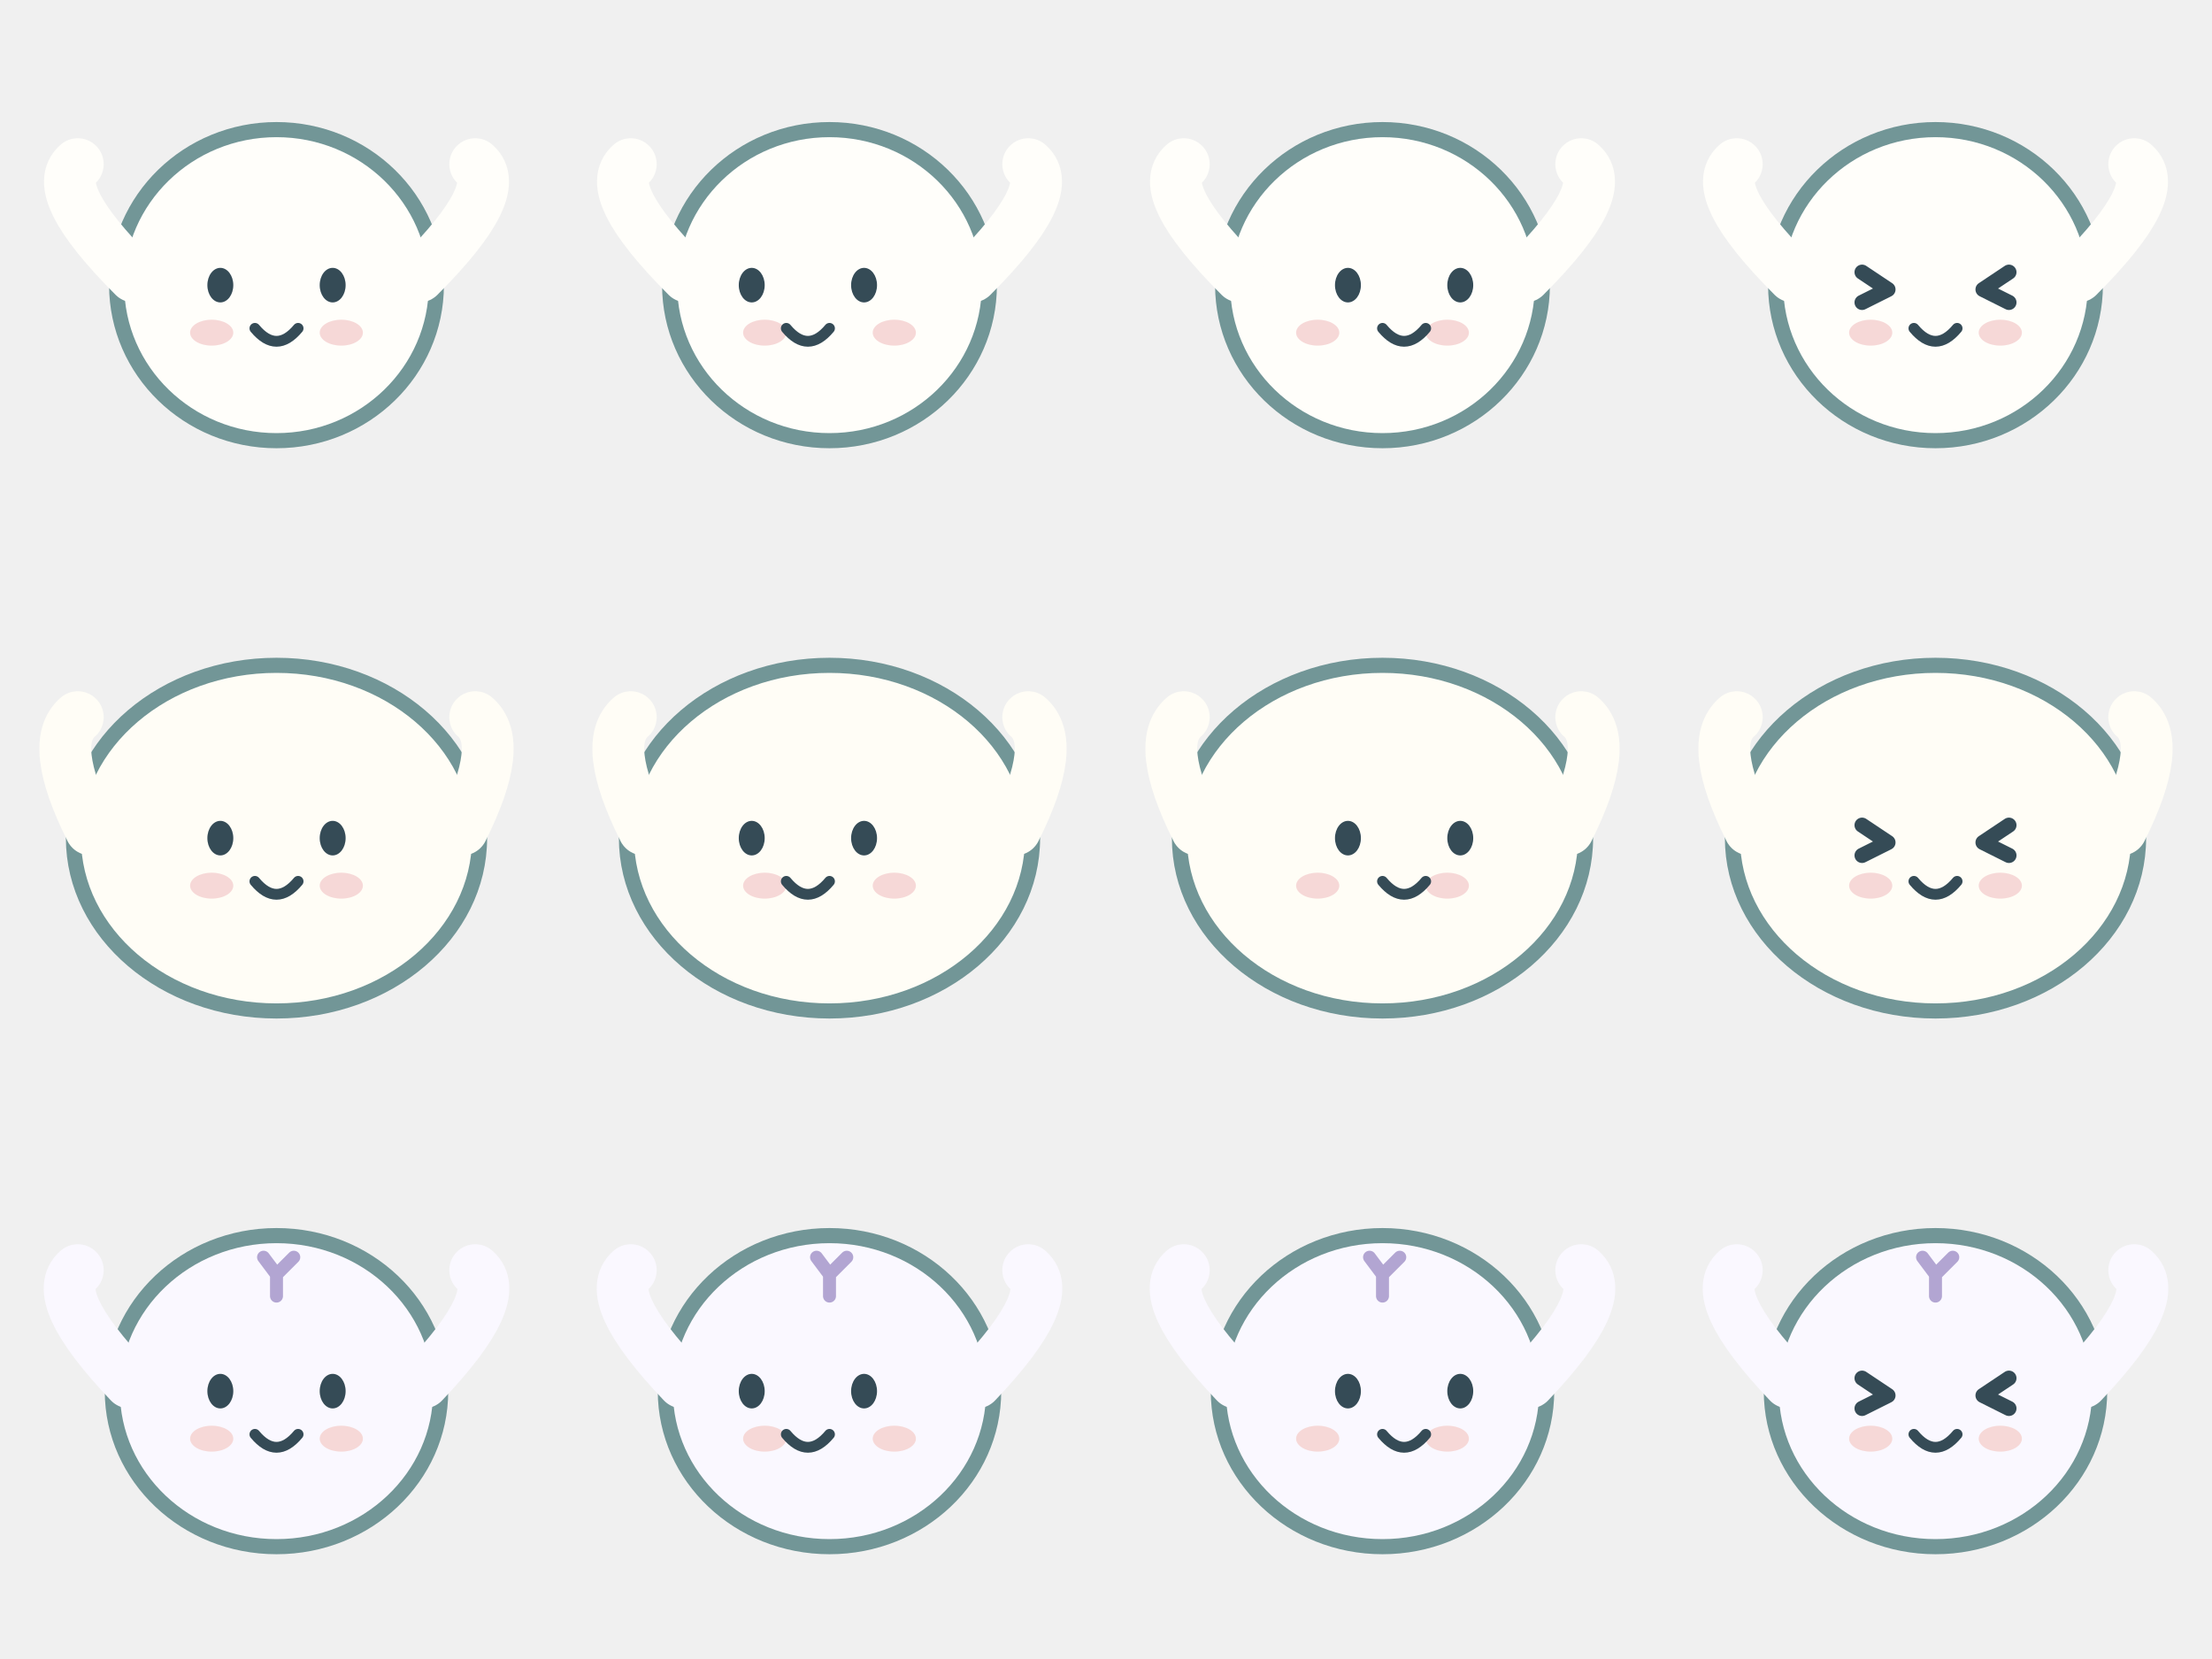
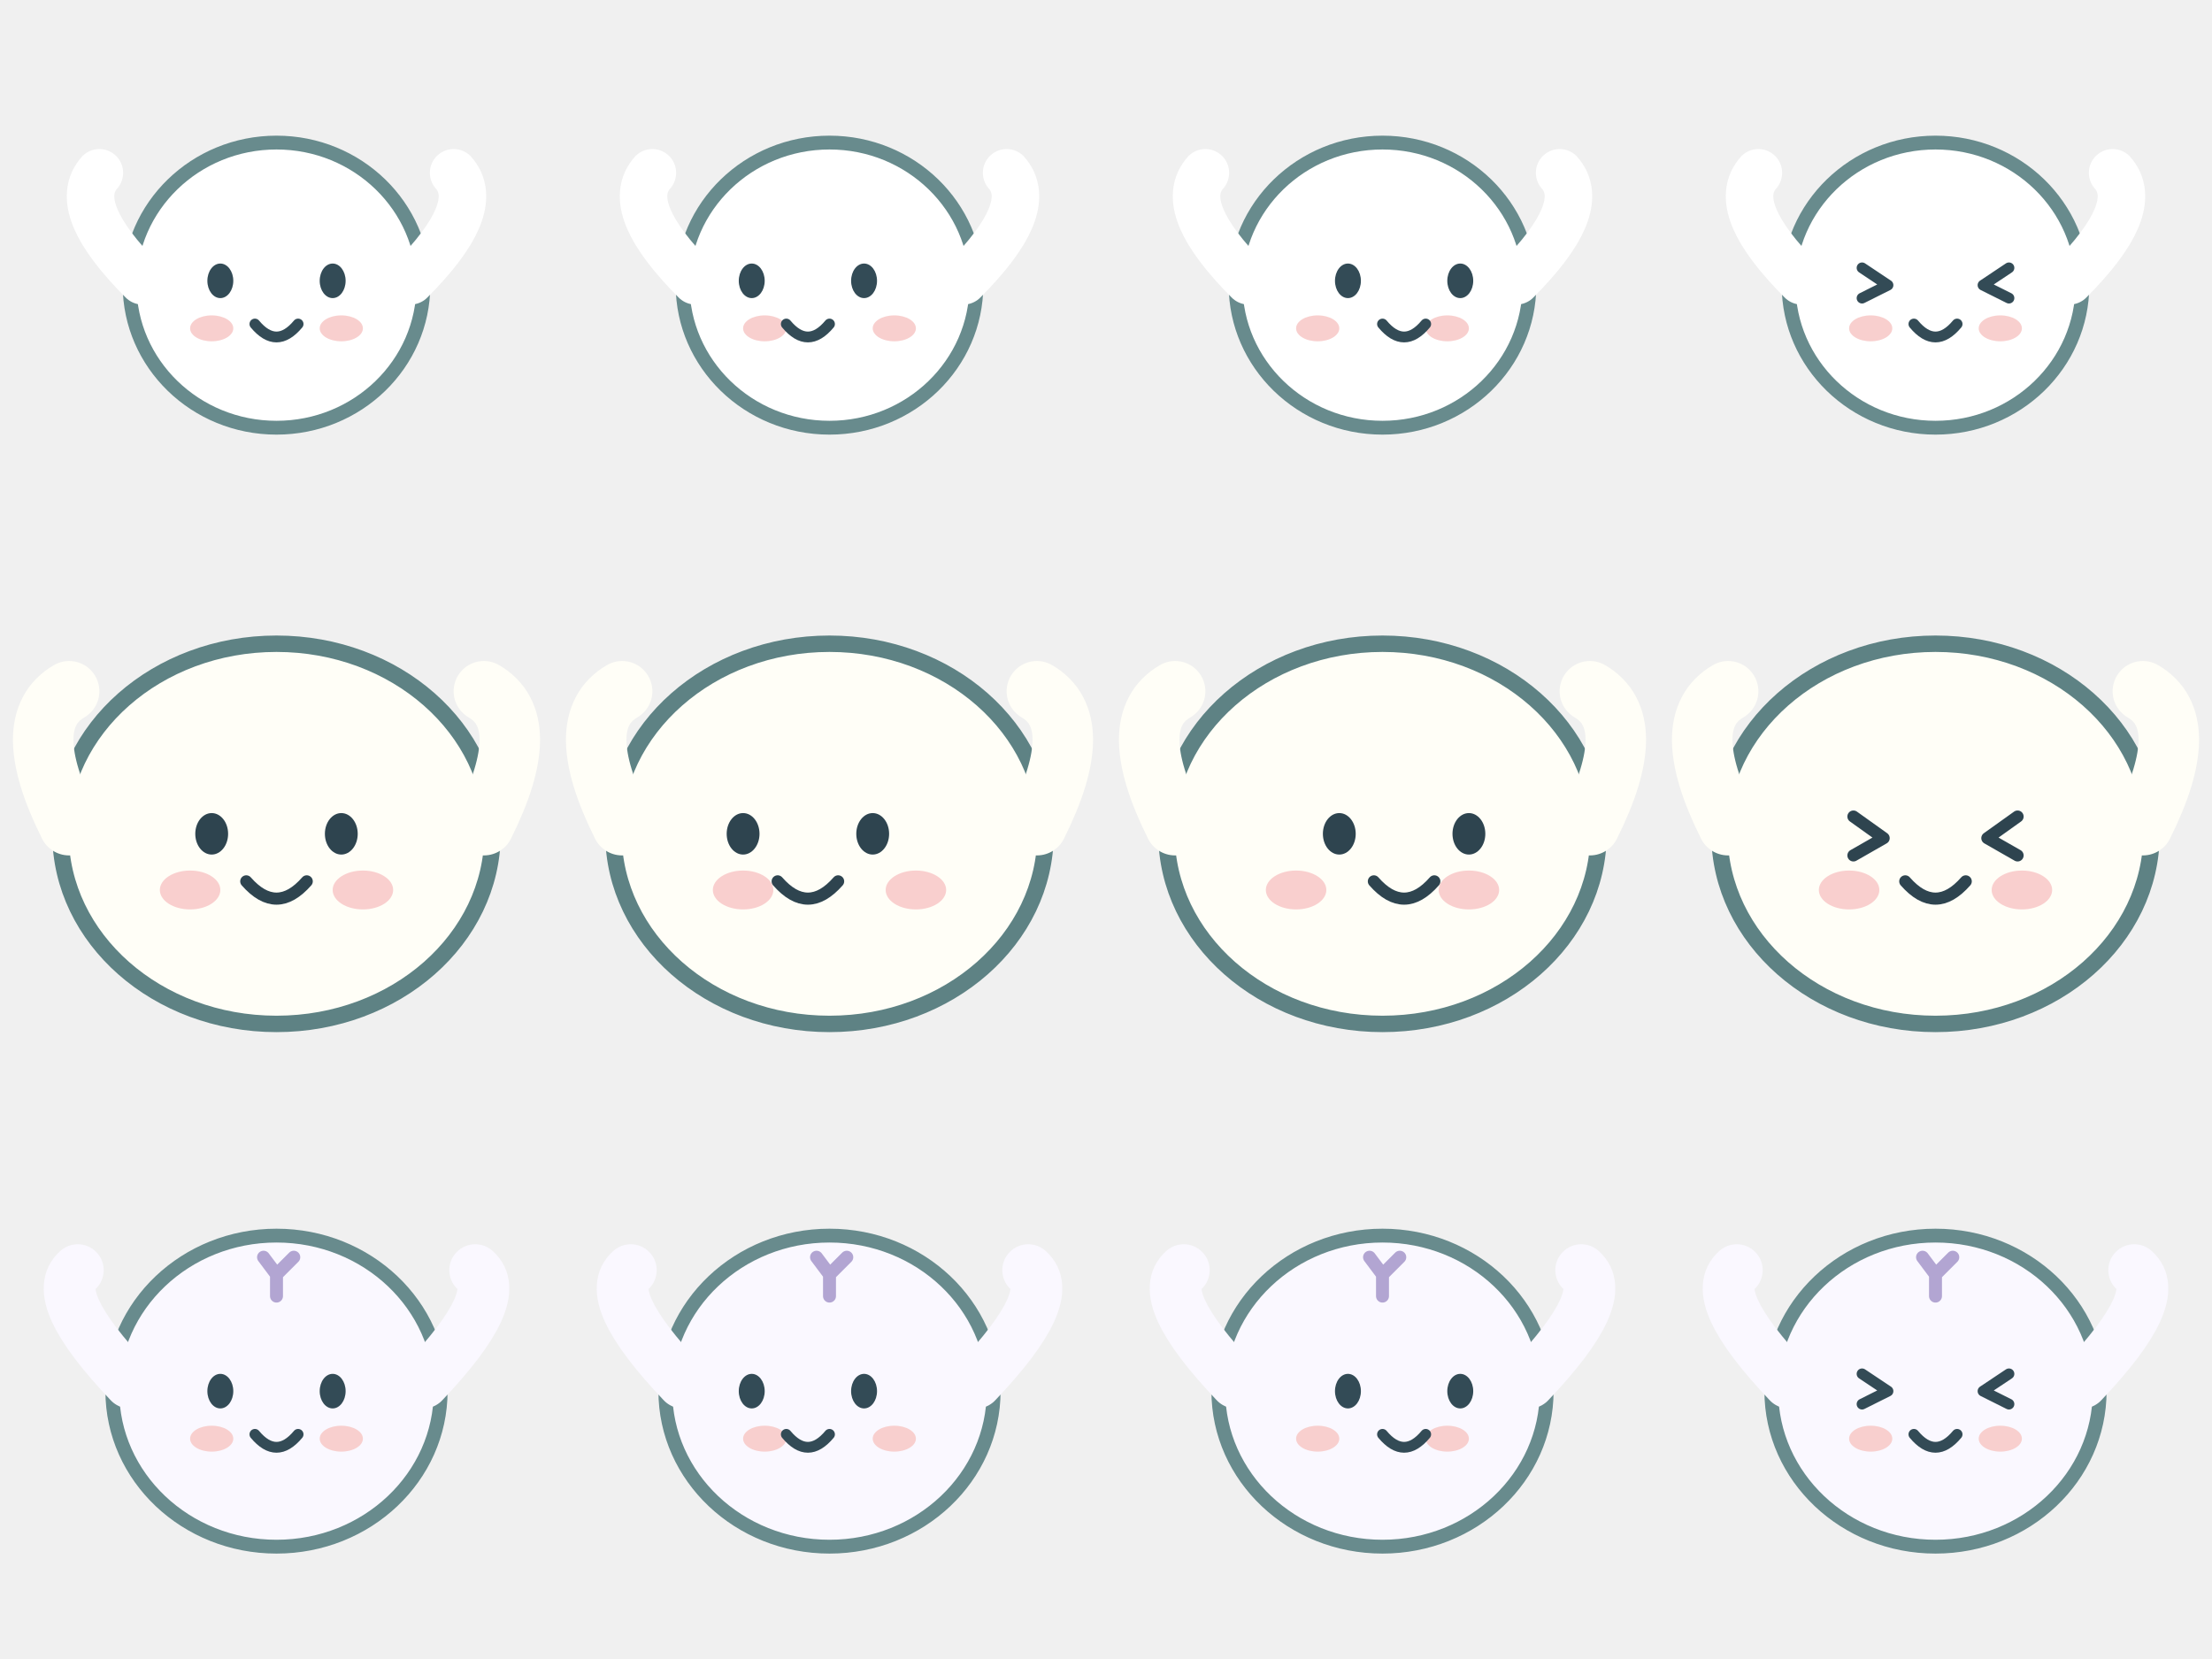
<svg xmlns="http://www.w3.org/2000/svg" width="512" height="384" viewBox="0 0 512 384">
-   <g transform="translate(0 0)" stroke="#729697" stroke-width="3.5" stroke-linecap="round" stroke-linejoin="round">
-     <ellipse cx="64" cy="66" rx="37" ry="36" fill="#fffefa" />
-     <path d="M 31 64 Q 11 44 18 38 M 97 64 Q 117 44 110 38" fill="none" stroke="#fffefa" stroke-width="12" />
-     <ellipse cx="49" cy="77" rx="5" ry="3" fill="#f6d8d7" stroke="none" />
-     <ellipse cx="79" cy="77" rx="5" ry="3" fill="#f6d8d7" stroke="none" />
-     <g fill="#354b56" stroke="none">
+   <g transform="translate(0 0)" stroke="#688b8d" stroke-width="3.2" stroke-linecap="round" stroke-linejoin="round">
+     <ellipse cx="64" cy="66" rx="34" ry="33" fill="#ffffff" />
+     <path d="M 33 65 Q 16 48 23 40 M 95 65 Q 112 48 105 40" fill="none" stroke="#ffffff" stroke-width="11" />
+     <ellipse cx="49" cy="76" rx="5" ry="3" fill="#f8cfce" stroke="none" />
+     <ellipse cx="79" cy="76" rx="5" ry="3" fill="#f8cfce" stroke="none" />
+     <g fill="#334b56" stroke="none">
+       <ellipse cx="51" cy="65" rx="3" ry="4" />
+       <ellipse cx="77" cy="65" rx="3" ry="4" />
+     </g>
+     <path d="M 59 75 Q 64 81 69 75" fill="none" stroke="#334b56" stroke-width="2.5" />
+   </g>
+   <g transform="translate(128 0)" stroke="#688b8d" stroke-width="3.2" stroke-linecap="round" stroke-linejoin="round">
+     <ellipse cx="64" cy="66" rx="34" ry="33" fill="#ffffff" />
+     <path d="M 33 65 Q 16 48 23 40 M 95 65 Q 112 48 105 40" fill="none" stroke="#ffffff" stroke-width="11" />
+     <ellipse cx="49" cy="76" rx="5" ry="3" fill="#f8cfce" stroke="none" />
+     <ellipse cx="79" cy="76" rx="5" ry="3" fill="#f8cfce" stroke="none" />
+     <g fill="#334b56" stroke="none">
+       <ellipse cx="46" cy="65" rx="3" ry="4" />
+       <ellipse cx="72" cy="65" rx="3" ry="4" />
+     </g>
+     <path d="M 54 75 Q 59 81 64 75" fill="none" stroke="#334b56" stroke-width="2.5" />
+   </g>
+   <g transform="translate(256 0)" stroke="#688b8d" stroke-width="3.2" stroke-linecap="round" stroke-linejoin="round">
+     <ellipse cx="64" cy="66" rx="34" ry="33" fill="#ffffff" />
+     <path d="M 33 65 Q 16 48 23 40 M 95 65 Q 112 48 105 40" fill="none" stroke="#ffffff" stroke-width="11" />
+     <ellipse cx="49" cy="76" rx="5" ry="3" fill="#f8cfce" stroke="none" />
+     <ellipse cx="79" cy="76" rx="5" ry="3" fill="#f8cfce" stroke="none" />
+     <g fill="#334b56" stroke="none">
+       <ellipse cx="56" cy="65" rx="3" ry="4" />
+       <ellipse cx="82" cy="65" rx="3" ry="4" />
+     </g>
+     <path d="M 64 75 Q 69 81 74 75" fill="none" stroke="#334b56" stroke-width="2.5" />
+   </g>
+   <g transform="translate(384 0)" stroke="#688b8d" stroke-width="3.2" stroke-linecap="round" stroke-linejoin="round">
+     <ellipse cx="64" cy="66" rx="34" ry="33" fill="#ffffff" />
+     <path d="M 33 65 Q 16 48 23 40 M 95 65 Q 112 48 105 40" fill="none" stroke="#ffffff" stroke-width="11" />
+     <ellipse cx="49" cy="76" rx="5" ry="3" fill="#f8cfce" stroke="none" />
+     <ellipse cx="79" cy="76" rx="5" ry="3" fill="#f8cfce" stroke="none" />
+     <path d="M 47 62 L 53 66 L 47 69 M 81 62 L 75 66 L 81 69" fill="none" stroke="#334b56" stroke-width="2.5" />
+     <path d="M 59 75 Q 64 81 69 75" fill="none" stroke="#334b56" stroke-width="2.5" />
+   </g>
+   <g transform="translate(0 128)" stroke="#5e8284" stroke-width="3.8" stroke-linecap="round" stroke-linejoin="round">
+     <ellipse cx="64" cy="65" rx="50" ry="44" fill="#fffef7" />
+     <path d="M 16 63 Q 4 39 16 32 M 112 63 Q 124 39 112 32" fill="none" stroke="#fffef7" stroke-width="14" />
+     <ellipse cx="44" cy="78" rx="7" ry="4.5" fill="#f9cfce" stroke="none" />
+     <ellipse cx="84" cy="78" rx="7" ry="4.5" fill="#f9cfce" stroke="none" />
+     <g fill="#2e444f" stroke="none">
+       <ellipse cx="49" cy="65" rx="3.8" ry="4.8" />
+       <ellipse cx="79" cy="65" rx="3.8" ry="4.8" />
+     </g>
+     <path d="M 57 76 Q 64 84 71 76" fill="none" stroke="#2e444f" stroke-width="2.8" />
+   </g>
+   <g transform="translate(128 128)" stroke="#5e8284" stroke-width="3.8" stroke-linecap="round" stroke-linejoin="round">
+     <ellipse cx="64" cy="65" rx="50" ry="44" fill="#fffef7" />
+     <path d="M 16 63 Q 4 39 16 32 M 112 63 Q 124 39 112 32" fill="none" stroke="#fffef7" stroke-width="14" />
+     <ellipse cx="44" cy="78" rx="7" ry="4.5" fill="#f9cfce" stroke="none" />
+     <ellipse cx="84" cy="78" rx="7" ry="4.5" fill="#f9cfce" stroke="none" />
+     <g fill="#2e444f" stroke="none">
+       <ellipse cx="44" cy="65" rx="3.8" ry="4.8" />
+       <ellipse cx="74" cy="65" rx="3.8" ry="4.8" />
+     </g>
+     <path d="M 52 76 Q 59 84 66 76" fill="none" stroke="#2e444f" stroke-width="2.8" />
+   </g>
+   <g transform="translate(256 128)" stroke="#5e8284" stroke-width="3.8" stroke-linecap="round" stroke-linejoin="round">
+     <ellipse cx="64" cy="65" rx="50" ry="44" fill="#fffef7" />
+     <path d="M 16 63 Q 4 39 16 32 M 112 63 Q 124 39 112 32" fill="none" stroke="#fffef7" stroke-width="14" />
+     <ellipse cx="44" cy="78" rx="7" ry="4.5" fill="#f9cfce" stroke="none" />
+     <ellipse cx="84" cy="78" rx="7" ry="4.5" fill="#f9cfce" stroke="none" />
+     <g fill="#2e444f" stroke="none">
+       <ellipse cx="54" cy="65" rx="3.8" ry="4.8" />
+       <ellipse cx="84" cy="65" rx="3.8" ry="4.8" />
+     </g>
+     <path d="M 62 76 Q 69 84 76 76" fill="none" stroke="#2e444f" stroke-width="2.8" />
+   </g>
+   <g transform="translate(384 128)" stroke="#5e8284" stroke-width="3.8" stroke-linecap="round" stroke-linejoin="round">
+     <ellipse cx="64" cy="65" rx="50" ry="44" fill="#fffef7" />
+     <path d="M 16 63 Q 4 39 16 32 M 112 63 Q 124 39 112 32" fill="none" stroke="#fffef7" stroke-width="14" />
+     <ellipse cx="44" cy="78" rx="7" ry="4.5" fill="#f9cfce" stroke="none" />
+     <ellipse cx="84" cy="78" rx="7" ry="4.5" fill="#f9cfce" stroke="none" />
+     <path d="M 45 61 L 52 66 L 45 70 M 83 61 L 76 66 L 83 70" fill="none" stroke="#2e444f" stroke-width="2.8" />
+     <path d="M 57 76 Q 64 84 71 76" fill="none" stroke="#2e444f" stroke-width="2.8" />
+   </g>
+   <g transform="translate(0 256)" stroke="#688b8d" stroke-width="3.2" stroke-linecap="round" stroke-linejoin="round">
+     <ellipse cx="64" cy="66" rx="38" ry="36" fill="#faf8ff" />
+     <path d="M 30 64 Q 11 44 18 38 M 98 64 Q 117 44 110 38" fill="none" stroke="#faf8ff" stroke-width="12" />
+     <ellipse cx="49" cy="77" rx="5" ry="3" fill="#f8cfce" stroke="none" />
+     <ellipse cx="79" cy="77" rx="5" ry="3" fill="#f8cfce" stroke="none" />
+     <g fill="#334b56" stroke="none">
      <ellipse cx="51" cy="66" rx="3" ry="4" />
      <ellipse cx="77" cy="66" rx="3" ry="4" />
    </g>
-     <path d="M 59 76 Q 64 82 69 76" fill="none" stroke="#354b56" stroke-width="2.5" />
+     <path d="M 59 76 Q 64 82 69 76" fill="none" stroke="#334b56" stroke-width="2.5" />
+     <path d="M 61 35 L 64 39 L 68 35 M 64 39 L 64 44" fill="none" stroke="#b2a5d2" stroke-width="3" />
  </g>
-   <g transform="translate(128 0)" stroke="#729697" stroke-width="3.5" stroke-linecap="round" stroke-linejoin="round">
-     <ellipse cx="64" cy="66" rx="37" ry="36" fill="#fffefa" />
-     <path d="M 31 64 Q 11 44 18 38 M 97 64 Q 117 44 110 38" fill="none" stroke="#fffefa" stroke-width="12" />
-     <ellipse cx="49" cy="77" rx="5" ry="3" fill="#f6d8d7" stroke="none" />
-     <ellipse cx="79" cy="77" rx="5" ry="3" fill="#f6d8d7" stroke="none" />
-     <g fill="#354b56" stroke="none">
+   <g transform="translate(128 256)" stroke="#688b8d" stroke-width="3.2" stroke-linecap="round" stroke-linejoin="round">
+     <ellipse cx="64" cy="66" rx="38" ry="36" fill="#faf8ff" />
+     <path d="M 30 64 Q 11 44 18 38 M 98 64 Q 117 44 110 38" fill="none" stroke="#faf8ff" stroke-width="12" />
+     <ellipse cx="49" cy="77" rx="5" ry="3" fill="#f8cfce" stroke="none" />
+     <ellipse cx="79" cy="77" rx="5" ry="3" fill="#f8cfce" stroke="none" />
+     <g fill="#334b56" stroke="none">
      <ellipse cx="46" cy="66" rx="3" ry="4" />
      <ellipse cx="72" cy="66" rx="3" ry="4" />
    </g>
-     <path d="M 54 76 Q 59 82 64 76" fill="none" stroke="#354b56" stroke-width="2.5" />
+     <path d="M 54 76 Q 59 82 64 76" fill="none" stroke="#334b56" stroke-width="2.5" />
+     <path d="M 61 35 L 64 39 L 68 35 M 64 39 L 64 44" fill="none" stroke="#b2a5d2" stroke-width="3" />
  </g>
-   <g transform="translate(256 0)" stroke="#729697" stroke-width="3.5" stroke-linecap="round" stroke-linejoin="round">
-     <ellipse cx="64" cy="66" rx="37" ry="36" fill="#fffefa" />
-     <path d="M 31 64 Q 11 44 18 38 M 97 64 Q 117 44 110 38" fill="none" stroke="#fffefa" stroke-width="12" />
-     <ellipse cx="49" cy="77" rx="5" ry="3" fill="#f6d8d7" stroke="none" />
-     <ellipse cx="79" cy="77" rx="5" ry="3" fill="#f6d8d7" stroke="none" />
-     <g fill="#354b56" stroke="none">
+   <g transform="translate(256 256)" stroke="#688b8d" stroke-width="3.2" stroke-linecap="round" stroke-linejoin="round">
+     <ellipse cx="64" cy="66" rx="38" ry="36" fill="#faf8ff" />
+     <path d="M 30 64 Q 11 44 18 38 M 98 64 Q 117 44 110 38" fill="none" stroke="#faf8ff" stroke-width="12" />
+     <ellipse cx="49" cy="77" rx="5" ry="3" fill="#f8cfce" stroke="none" />
+     <ellipse cx="79" cy="77" rx="5" ry="3" fill="#f8cfce" stroke="none" />
+     <g fill="#334b56" stroke="none">
      <ellipse cx="56" cy="66" rx="3" ry="4" />
      <ellipse cx="82" cy="66" rx="3" ry="4" />
    </g>
-     <path d="M 64 76 Q 69 82 74 76" fill="none" stroke="#354b56" stroke-width="2.5" />
+     <path d="M 64 76 Q 69 82 74 76" fill="none" stroke="#334b56" stroke-width="2.5" />
+     <path d="M 61 35 L 64 39 L 68 35 M 64 39 L 64 44" fill="none" stroke="#b2a5d2" stroke-width="3" />
  </g>
-   <g transform="translate(384 0)" stroke="#729697" stroke-width="3.5" stroke-linecap="round" stroke-linejoin="round">
-     <ellipse cx="64" cy="66" rx="37" ry="36" fill="#fffefa" />
-     <path d="M 31 64 Q 11 44 18 38 M 97 64 Q 117 44 110 38" fill="none" stroke="#fffefa" stroke-width="12" />
-     <ellipse cx="49" cy="77" rx="5" ry="3" fill="#f6d8d7" stroke="none" />
-     <ellipse cx="79" cy="77" rx="5" ry="3" fill="#f6d8d7" stroke="none" />
-     <path d="M 47 63 L 53 67 L 47 70 M 81 63 L 75 67 L 81 70" fill="none" stroke="#354b56" />
-     <path d="M 59 76 Q 64 82 69 76" fill="none" stroke="#354b56" stroke-width="2.5" />
-   </g>
-   <g transform="translate(0 128)" stroke="#729697" stroke-width="3.5" stroke-linecap="round" stroke-linejoin="round">
-     <ellipse cx="64" cy="66" rx="47" ry="40" fill="#fffdf6" />
-     <path d="M 21 64 Q 11 44 18 38 M 107 64 Q 117 44 110 38" fill="none" stroke="#fffdf6" stroke-width="12" />
-     <ellipse cx="49" cy="77" rx="5" ry="3" fill="#f6d8d7" stroke="none" />
-     <ellipse cx="79" cy="77" rx="5" ry="3" fill="#f6d8d7" stroke="none" />
-     <g fill="#354b56" stroke="none">
-       <ellipse cx="51" cy="66" rx="3" ry="4" />
-       <ellipse cx="77" cy="66" rx="3" ry="4" />
-     </g>
-     <path d="M 59 76 Q 64 82 69 76" fill="none" stroke="#354b56" stroke-width="2.5" />
-   </g>
-   <g transform="translate(128 128)" stroke="#729697" stroke-width="3.5" stroke-linecap="round" stroke-linejoin="round">
-     <ellipse cx="64" cy="66" rx="47" ry="40" fill="#fffdf6" />
-     <path d="M 21 64 Q 11 44 18 38 M 107 64 Q 117 44 110 38" fill="none" stroke="#fffdf6" stroke-width="12" />
-     <ellipse cx="49" cy="77" rx="5" ry="3" fill="#f6d8d7" stroke="none" />
-     <ellipse cx="79" cy="77" rx="5" ry="3" fill="#f6d8d7" stroke="none" />
-     <g fill="#354b56" stroke="none">
-       <ellipse cx="46" cy="66" rx="3" ry="4" />
-       <ellipse cx="72" cy="66" rx="3" ry="4" />
-     </g>
-     <path d="M 54 76 Q 59 82 64 76" fill="none" stroke="#354b56" stroke-width="2.5" />
-   </g>
-   <g transform="translate(256 128)" stroke="#729697" stroke-width="3.5" stroke-linecap="round" stroke-linejoin="round">
-     <ellipse cx="64" cy="66" rx="47" ry="40" fill="#fffdf6" />
-     <path d="M 21 64 Q 11 44 18 38 M 107 64 Q 117 44 110 38" fill="none" stroke="#fffdf6" stroke-width="12" />
-     <ellipse cx="49" cy="77" rx="5" ry="3" fill="#f6d8d7" stroke="none" />
-     <ellipse cx="79" cy="77" rx="5" ry="3" fill="#f6d8d7" stroke="none" />
-     <g fill="#354b56" stroke="none">
-       <ellipse cx="56" cy="66" rx="3" ry="4" />
-       <ellipse cx="82" cy="66" rx="3" ry="4" />
-     </g>
-     <path d="M 64 76 Q 69 82 74 76" fill="none" stroke="#354b56" stroke-width="2.5" />
-   </g>
-   <g transform="translate(384 128)" stroke="#729697" stroke-width="3.5" stroke-linecap="round" stroke-linejoin="round">
-     <ellipse cx="64" cy="66" rx="47" ry="40" fill="#fffdf6" />
-     <path d="M 21 64 Q 11 44 18 38 M 107 64 Q 117 44 110 38" fill="none" stroke="#fffdf6" stroke-width="12" />
-     <ellipse cx="49" cy="77" rx="5" ry="3" fill="#f6d8d7" stroke="none" />
-     <ellipse cx="79" cy="77" rx="5" ry="3" fill="#f6d8d7" stroke="none" />
-     <path d="M 47 63 L 53 67 L 47 70 M 81 63 L 75 67 L 81 70" fill="none" stroke="#354b56" />
-     <path d="M 59 76 Q 64 82 69 76" fill="none" stroke="#354b56" stroke-width="2.5" />
-   </g>
-   <g transform="translate(0 256)" stroke="#729697" stroke-width="3.5" stroke-linecap="round" stroke-linejoin="round">
+   <g transform="translate(384 256)" stroke="#688b8d" stroke-width="3.2" stroke-linecap="round" stroke-linejoin="round">
    <ellipse cx="64" cy="66" rx="38" ry="36" fill="#faf8ff" />
    <path d="M 30 64 Q 11 44 18 38 M 98 64 Q 117 44 110 38" fill="none" stroke="#faf8ff" stroke-width="12" />
-     <ellipse cx="49" cy="77" rx="5" ry="3" fill="#f6d8d7" stroke="none" />
-     <ellipse cx="79" cy="77" rx="5" ry="3" fill="#f6d8d7" stroke="none" />
-     <g fill="#354b56" stroke="none">
-       <ellipse cx="51" cy="66" rx="3" ry="4" />
-       <ellipse cx="77" cy="66" rx="3" ry="4" />
-     </g>
-     <path d="M 59 76 Q 64 82 69 76" fill="none" stroke="#354b56" stroke-width="2.5" />
-     <path d="M 61 35 L 64 39 L 68 35 M 64 39 L 64 44" fill="none" stroke="#b2a5d2" stroke-width="3" />
-   </g>
-   <g transform="translate(128 256)" stroke="#729697" stroke-width="3.5" stroke-linecap="round" stroke-linejoin="round">
-     <ellipse cx="64" cy="66" rx="38" ry="36" fill="#faf8ff" />
-     <path d="M 30 64 Q 11 44 18 38 M 98 64 Q 117 44 110 38" fill="none" stroke="#faf8ff" stroke-width="12" />
-     <ellipse cx="49" cy="77" rx="5" ry="3" fill="#f6d8d7" stroke="none" />
-     <ellipse cx="79" cy="77" rx="5" ry="3" fill="#f6d8d7" stroke="none" />
-     <g fill="#354b56" stroke="none">
-       <ellipse cx="46" cy="66" rx="3" ry="4" />
-       <ellipse cx="72" cy="66" rx="3" ry="4" />
-     </g>
-     <path d="M 54 76 Q 59 82 64 76" fill="none" stroke="#354b56" stroke-width="2.5" />
-     <path d="M 61 35 L 64 39 L 68 35 M 64 39 L 64 44" fill="none" stroke="#b2a5d2" stroke-width="3" />
-   </g>
-   <g transform="translate(256 256)" stroke="#729697" stroke-width="3.5" stroke-linecap="round" stroke-linejoin="round">
-     <ellipse cx="64" cy="66" rx="38" ry="36" fill="#faf8ff" />
-     <path d="M 30 64 Q 11 44 18 38 M 98 64 Q 117 44 110 38" fill="none" stroke="#faf8ff" stroke-width="12" />
-     <ellipse cx="49" cy="77" rx="5" ry="3" fill="#f6d8d7" stroke="none" />
-     <ellipse cx="79" cy="77" rx="5" ry="3" fill="#f6d8d7" stroke="none" />
-     <g fill="#354b56" stroke="none">
-       <ellipse cx="56" cy="66" rx="3" ry="4" />
-       <ellipse cx="82" cy="66" rx="3" ry="4" />
-     </g>
-     <path d="M 64 76 Q 69 82 74 76" fill="none" stroke="#354b56" stroke-width="2.5" />
-     <path d="M 61 35 L 64 39 L 68 35 M 64 39 L 64 44" fill="none" stroke="#b2a5d2" stroke-width="3" />
-   </g>
-   <g transform="translate(384 256)" stroke="#729697" stroke-width="3.5" stroke-linecap="round" stroke-linejoin="round">
-     <ellipse cx="64" cy="66" rx="38" ry="36" fill="#faf8ff" />
-     <path d="M 30 64 Q 11 44 18 38 M 98 64 Q 117 44 110 38" fill="none" stroke="#faf8ff" stroke-width="12" />
-     <ellipse cx="49" cy="77" rx="5" ry="3" fill="#f6d8d7" stroke="none" />
-     <ellipse cx="79" cy="77" rx="5" ry="3" fill="#f6d8d7" stroke="none" />
-     <path d="M 47 63 L 53 67 L 47 70 M 81 63 L 75 67 L 81 70" fill="none" stroke="#354b56" />
-     <path d="M 59 76 Q 64 82 69 76" fill="none" stroke="#354b56" stroke-width="2.5" />
+     <ellipse cx="49" cy="77" rx="5" ry="3" fill="#f8cfce" stroke="none" />
+     <ellipse cx="79" cy="77" rx="5" ry="3" fill="#f8cfce" stroke="none" />
+     <path d="M 47 62 L 53 66 L 47 69 M 81 62 L 75 66 L 81 69" fill="none" stroke="#334b56" stroke-width="2.5" />
+     <path d="M 59 76 Q 64 82 69 76" fill="none" stroke="#334b56" stroke-width="2.5" />
    <path d="M 61 35 L 64 39 L 68 35 M 64 39 L 64 44" fill="none" stroke="#b2a5d2" stroke-width="3" />
  </g>
</svg>
